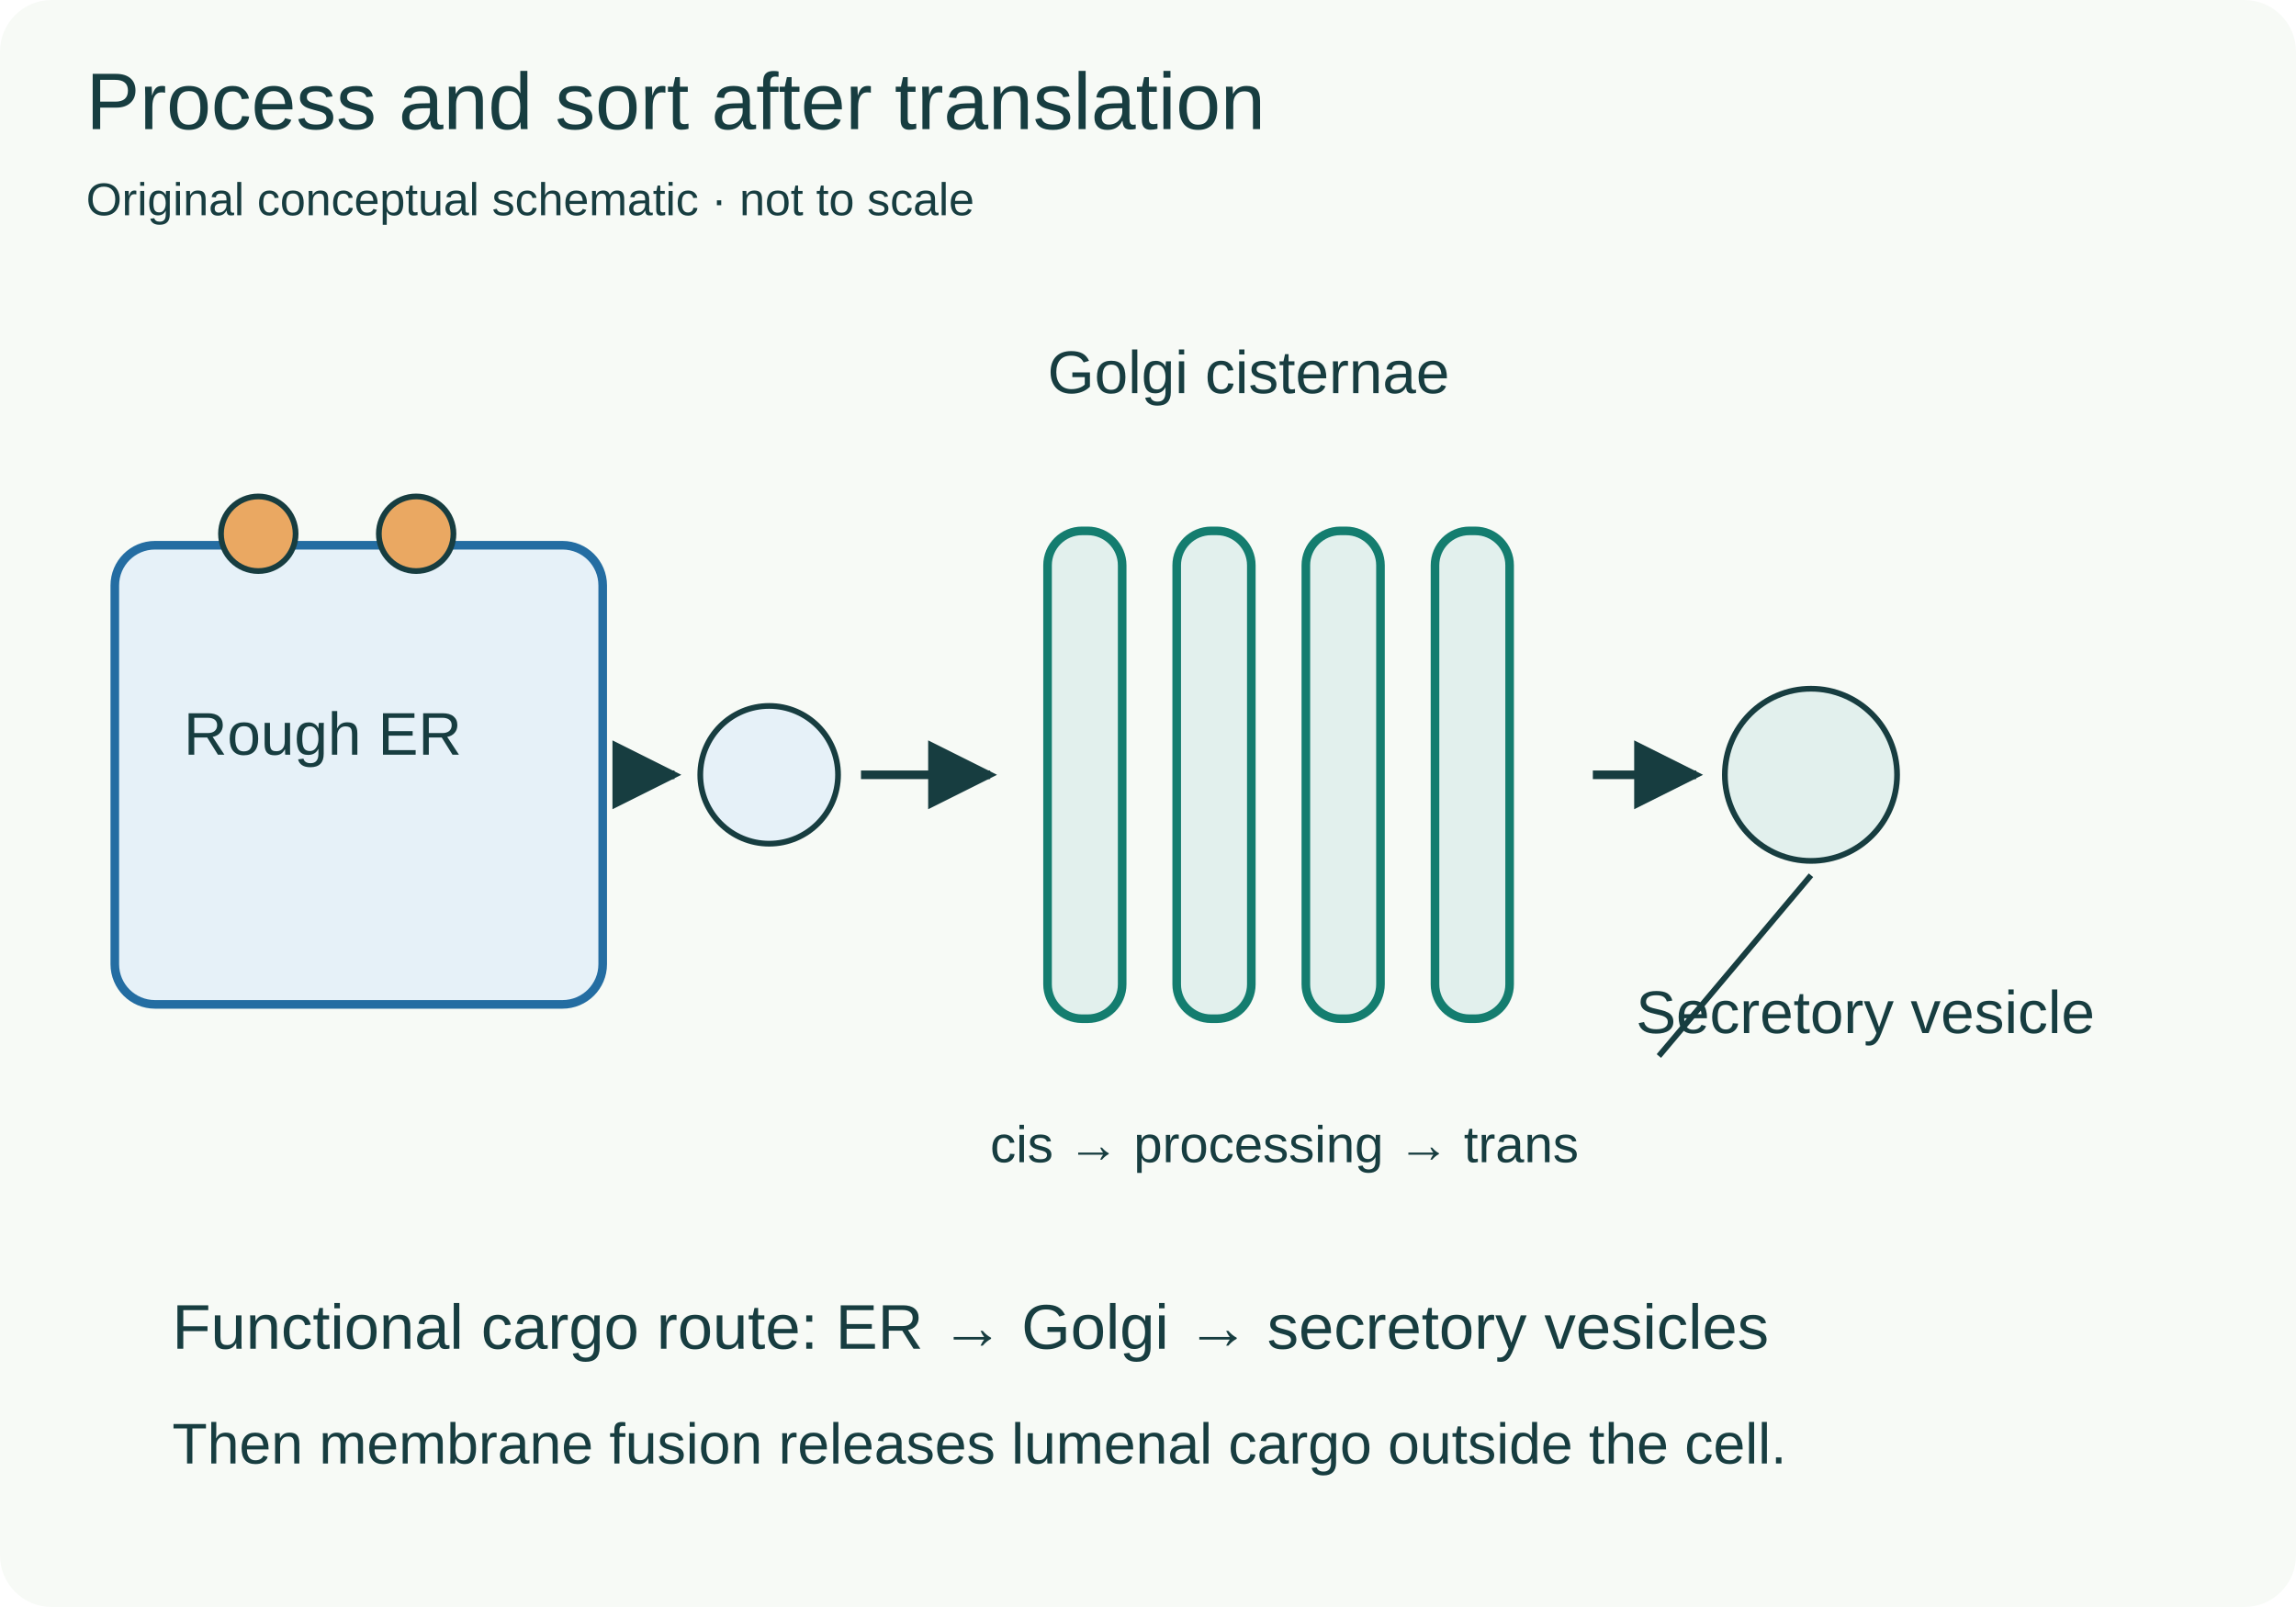
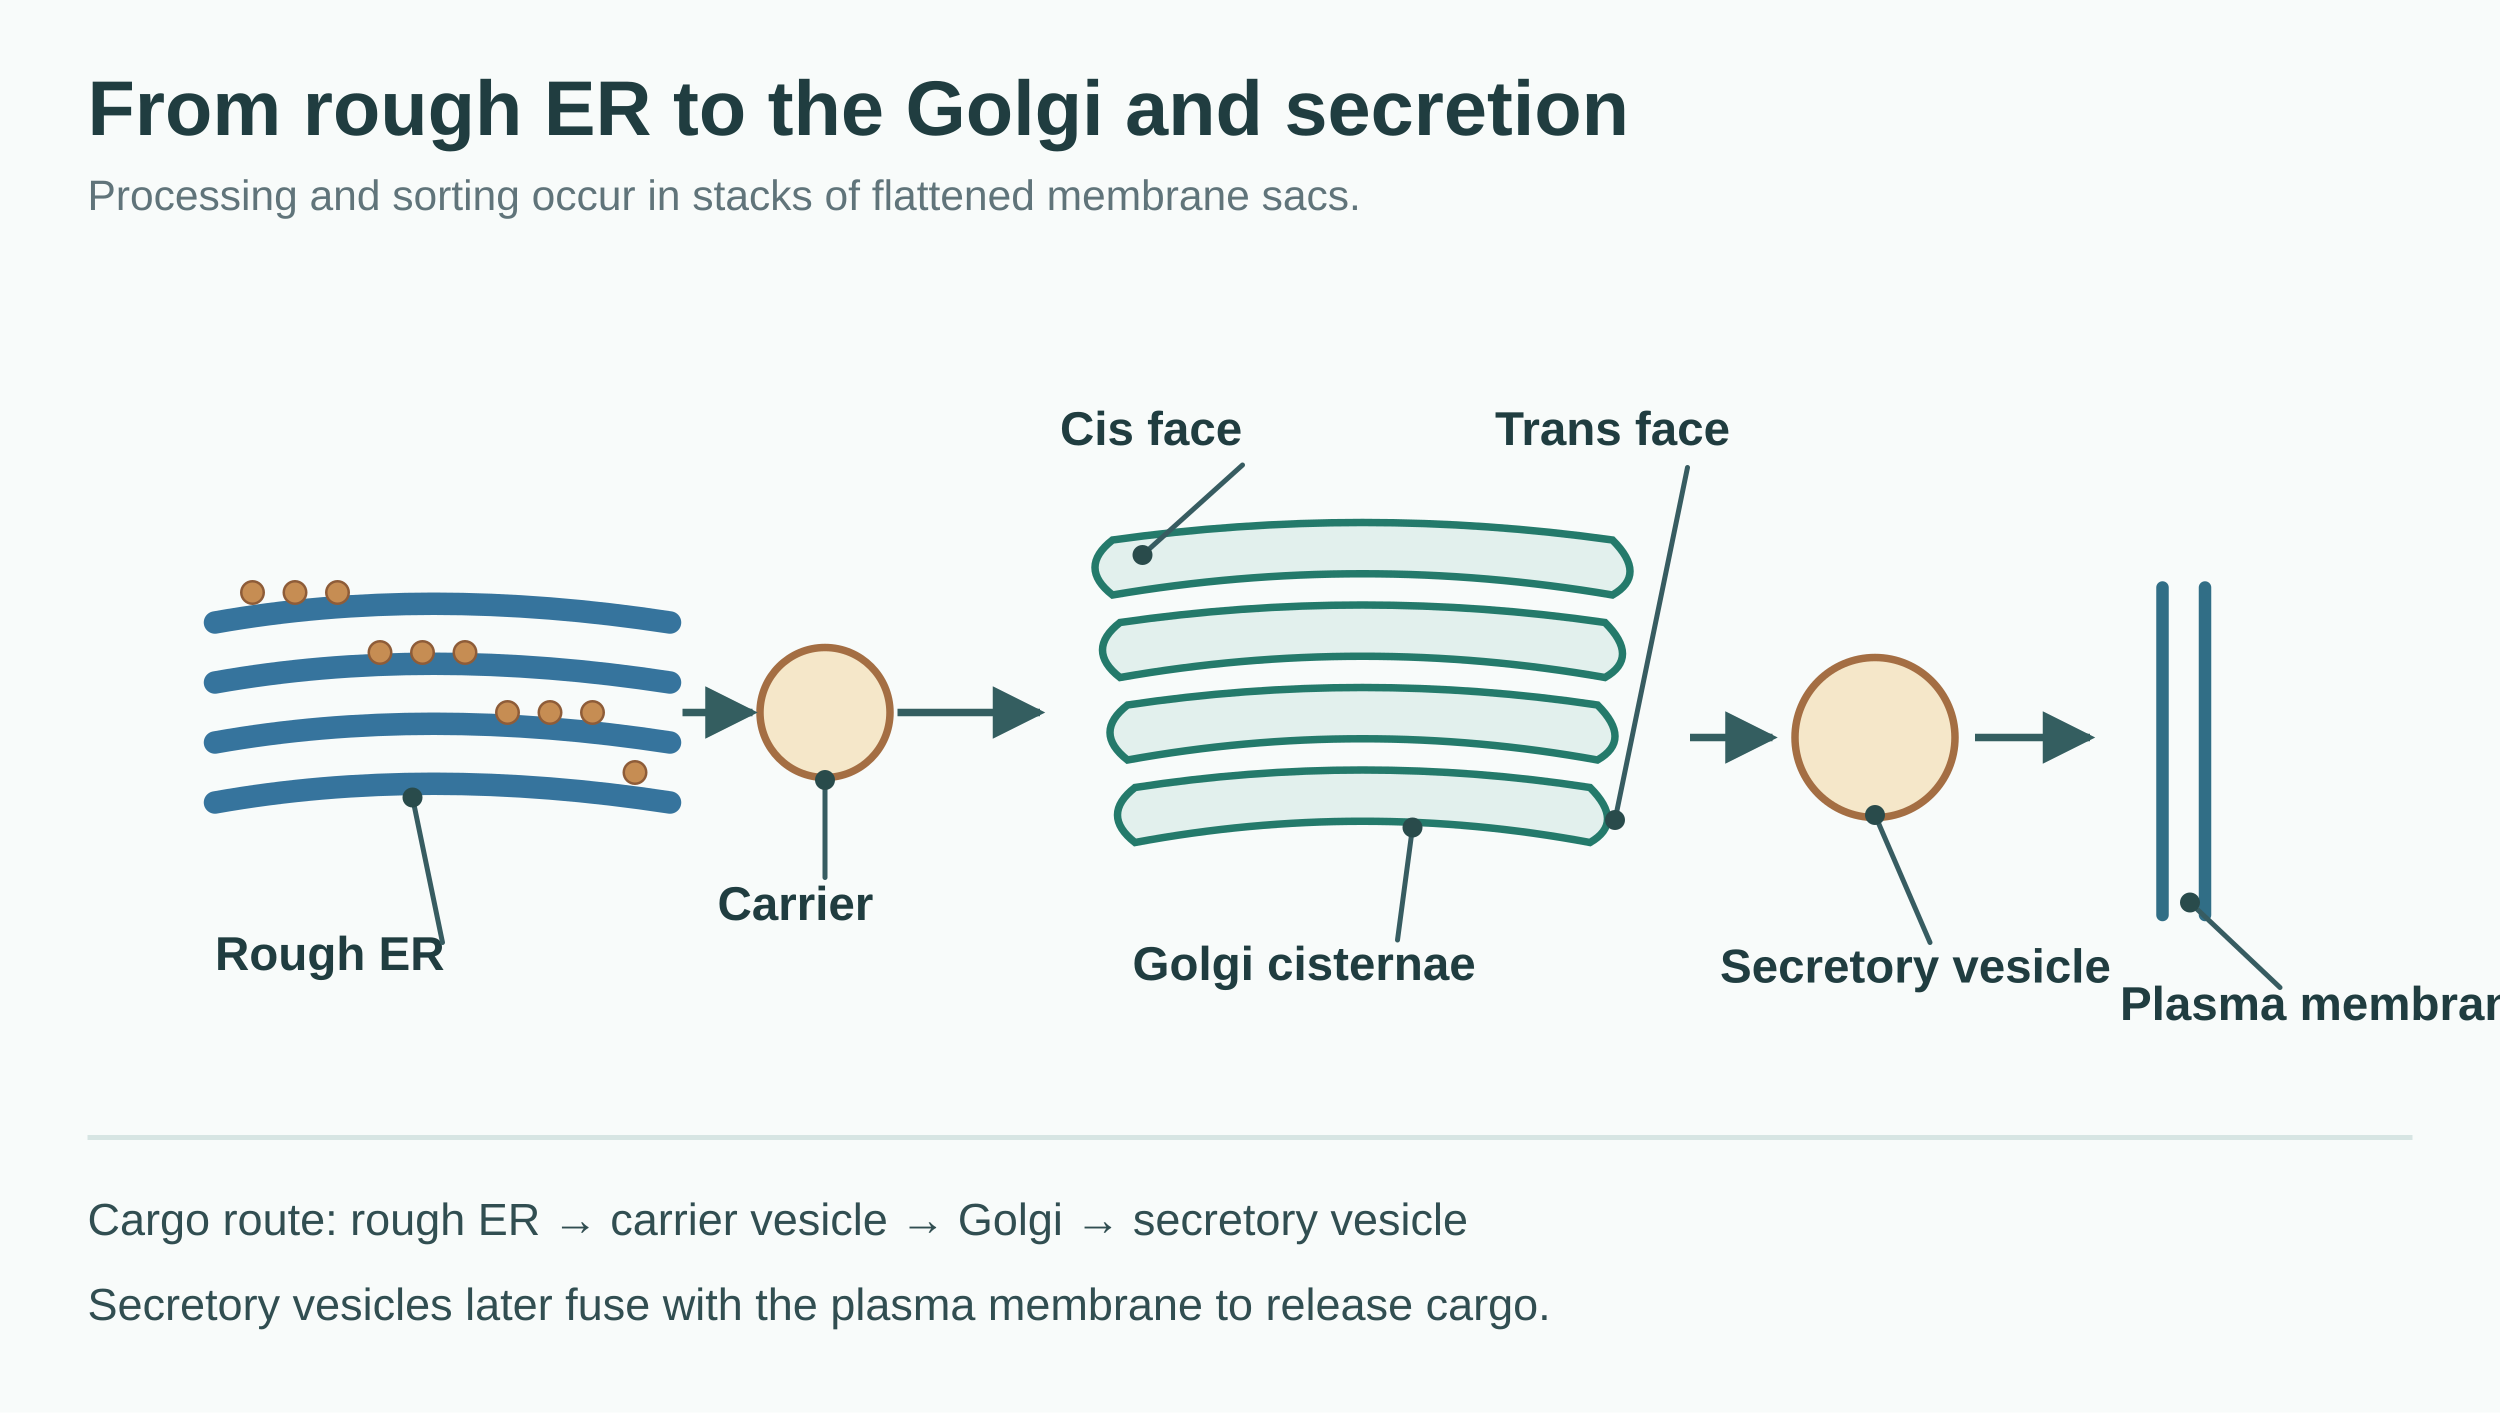
- <svg xmlns="http://www.w3.org/2000/svg" viewBox="0 0 800 560" role="img" aria-labelledby="title desc">
+ <svg xmlns="http://www.w3.org/2000/svg" viewBox="0 0 1000 565" role="img" aria-labelledby="golgi-title golgi-desc">
  <defs>
-     <marker id="arrow" viewBox="0 0 10 10" refX="9" refY="5" markerWidth="8" markerHeight="8" orient="auto-start-reverse">
-       <path d="M0 0 L10 5 L0 10 Z" fill="#173d40" />
+     <marker id="end" viewBox="0 0 10 10" refX="9" refY="5" markerWidth="7" markerHeight="7" orient="auto">
+       <path d="M0 0 L10 5 L0 10 Z" fill="#345e60" />
    </marker>
  </defs>
-   <rect width="800" height="560" rx="18" fill="#f7faf6" />
-   <g font-family="Arial, sans-serif">
-     <text x="30" y="45" font-size="28" fill="#173d40">Process and sort after translation</text>
-     <text x="30" y="75" font-size="16" fill="#173d40">Original conceptual schematic · not to scale</text>
-     <rect x="40" y="190" width="170" height="160" rx="14" fill="#e6f1f8" stroke="#246da2" stroke-width="3" />
-     <text x="64" y="263" font-size="21" fill="#173d40" data-recall-label="true">Rough ER</text>
-     <circle cx="90" cy="186" r="13" fill="#eaa862" stroke="#173d40" stroke-width="2" />
-     <circle cx="145" cy="186" r="13" fill="#eaa862" stroke="#173d40" stroke-width="2" />
-     <circle cx="268" cy="270" r="24" fill="#e6f1f8" stroke="#173d40" stroke-width="2" />
-     <path d="M220 270 L235 270" stroke="#173d40" stroke-width="3" fill="none" marker-end="url(#arrow)" />
-     <path d="M300 270 L345 270" stroke="#173d40" stroke-width="3" fill="none" marker-end="url(#arrow)" />
-     <rect x="365" y="185" width="26" height="170" rx="12" fill="#e2f0ed" stroke="#147d6f" stroke-width="3" />
-     <rect x="410" y="185" width="26" height="170" rx="12" fill="#e2f0ed" stroke="#147d6f" stroke-width="3" />
-     <rect x="455" y="185" width="26" height="170" rx="12" fill="#e2f0ed" stroke="#147d6f" stroke-width="3" />
-     <rect x="500" y="185" width="26" height="170" rx="12" fill="#e2f0ed" stroke="#147d6f" stroke-width="3" />
-     <text x="365" y="137" font-size="21" fill="#173d40" data-recall-label="true">Golgi cisternae</text>
-     <text x="345" y="405" font-size="18" fill="#173d40">cis → processing → trans</text>
-     <path d="M555 270 L591 270" stroke="#173d40" stroke-width="3" fill="none" marker-end="url(#arrow)" />
-     <circle cx="631" cy="270" r="30" fill="#e2f0ed" stroke="#173d40" stroke-width="2" />
-     <text x="570" y="360" font-size="21" fill="#173d40" data-recall-label="true">Secretory vesicle</text>
-     <path d="M578 368 L631 305" stroke="#173d40" stroke-width="2" fill="none" />
-     <text x="60" y="470" font-size="22" fill="#173d40">Functional cargo route: ER → Golgi → secretory vesicles</text>
-     <text x="60" y="510" font-size="20" fill="#173d40">Then membrane fusion releases lumenal cargo outside the cell.</text>
-   </g>
+   <style>text{font-family:Arial,Helvetica,sans-serif;fill:#203d40}.title{font-size:31px;font-weight:700}.subtitle{font-size:17px;fill:#60747a}.step{font-size:22px;font-weight:700}.label{font-size:19px;font-weight:600}.small{font-size:17px;fill:#436264}.note{font-size:18px;fill:#314e51}.leader{stroke:#375c61;stroke-width:2;fill:none;stroke-linecap:round}.arrow{stroke:#345e60;stroke-width:3;fill:none;marker-end:url(#end)}.cisterna{fill:#e2f0ed;stroke:#247a6b;stroke-width:3}</style>
+   <rect width="1000" height="565" fill="#f8fbfa" />
+   <text x="35" y="54" class="title">From rough ER to the Golgi and secretion</text>
+   <text x="35" y="84" class="subtitle">Processing and sorting occur in stacks of flattened membrane sacs.</text>
+   <path d="M86 249 Q170 234 268 249 M86 273 Q170 258 268 273 M86 297 Q170 282 268 297 M86 321 Q170 306 268 321" fill="none" stroke="#36749d" stroke-width="9" stroke-linecap="round" />
+   <circle cx="101" cy="237" r="4.5" fill="#c68d53" stroke="#8e5c38" stroke-width="1" />
+   <circle cx="118" cy="237" r="4.5" fill="#c68d53" stroke="#8e5c38" stroke-width="1" />
+   <circle cx="135" cy="237" r="4.5" fill="#c68d53" stroke="#8e5c38" stroke-width="1" />
+   <circle cx="152" cy="261" r="4.5" fill="#c68d53" stroke="#8e5c38" stroke-width="1" />
+   <circle cx="169" cy="261" r="4.5" fill="#c68d53" stroke="#8e5c38" stroke-width="1" />
+   <circle cx="186" cy="261" r="4.5" fill="#c68d53" stroke="#8e5c38" stroke-width="1" />
+   <circle cx="203" cy="285" r="4.5" fill="#c68d53" stroke="#8e5c38" stroke-width="1" />
+   <circle cx="220" cy="285" r="4.5" fill="#c68d53" stroke="#8e5c38" stroke-width="1" />
+   <circle cx="237" cy="285" r="4.5" fill="#c68d53" stroke="#8e5c38" stroke-width="1" />
+   <circle cx="254" cy="309" r="4.5" fill="#c68d53" stroke="#8e5c38" stroke-width="1" />
+   <circle cx="330" cy="285" r="26" fill="#f5e7c9" stroke="#a46e43" stroke-width="3" />
+   <path class="arrow" d="M273 285 L301 285" />
+   <path class="arrow" d="M359 285 L416 285" />
+   <path class="cisterna" d="M445 216 Q545 202 645 216 Q659 230 645 238 Q545 221 445 238 Q431 227 445 216 Z" />
+   <path class="cisterna" d="M448 249 Q545 235 642 249 Q656 263 642 271 Q545 254 448 271 Q434 260 448 249 Z" />
+   <path class="cisterna" d="M451 282 Q545 268 639 282 Q653 296 639 304 Q545 287 451 304 Q437 293 451 282 Z" />
+   <path class="cisterna" d="M454 315 Q545 301 636 315 Q650 329 636 337 Q545 320 454 337 Q440 326 454 315 Z" />
+   <circle cx="750" cy="295" r="32" fill="#f5e7c9" stroke="#a46e43" stroke-width="3" />
+   <path class="arrow" d="M676 295 L709 295" />
+   <path class="arrow" d="M790 295 L836 295" />
+   <path d="M865 235 V366 M882 235 V366" stroke="#316e86" stroke-width="5" stroke-linecap="round" />
+   <text x="86" y="388" class="label" data-recall-label="true">Rough ER</text>
+   <path class="leader" d="M177 377 L165 319" />
+   <circle cx="165" cy="319" r="4" fill="#294b4b" />
+   <text x="287" y="368" class="label" data-recall-label="true">Carrier</text>
+   <path class="leader" d="M330 351 L330 312" />
+   <circle cx="330" cy="312" r="4" fill="#294b4b" />
+   <text x="453" y="392" class="label" data-recall-label="true">Golgi cisternae</text>
+   <path class="leader" d="M559 376 L565 331" />
+   <circle cx="565" cy="331" r="4" fill="#294b4b" />
+   <text x="688" y="393" class="label" data-recall-label="true">Secretory vesicle</text>
+   <path class="leader" d="M772 377 L750 326" />
+   <circle cx="750" cy="326" r="4" fill="#294b4b" />
+   <text x="424" y="178" class="label" data-recall-label="true">Cis face</text>
+   <path class="leader" d="M497 186 L457 222" />
+   <circle cx="457" cy="222" r="4" fill="#294b4b" />
+   <text x="598" y="178" class="label" data-recall-label="true">Trans face</text>
+   <path class="leader" d="M675 187 L646 328" />
+   <circle cx="646" cy="328" r="4" fill="#294b4b" />
+   <text x="848" y="408" class="label" data-recall-label="true">Plasma membrane</text>
+   <path class="leader" d="M912 395 L876 361" />
+   <circle cx="876" cy="361" r="4" fill="#294b4b" />
+   <path d="M35 455 H965" stroke="#d7e5e3" stroke-width="2" />
+   <text x="35" y="494" class="note">Cargo route: rough ER → carrier vesicle → Golgi → secretory vesicle</text>
+   <text x="35" y="528" class="note">Secretory vesicles later fuse with the plasma membrane to release cargo.</text>
</svg>
